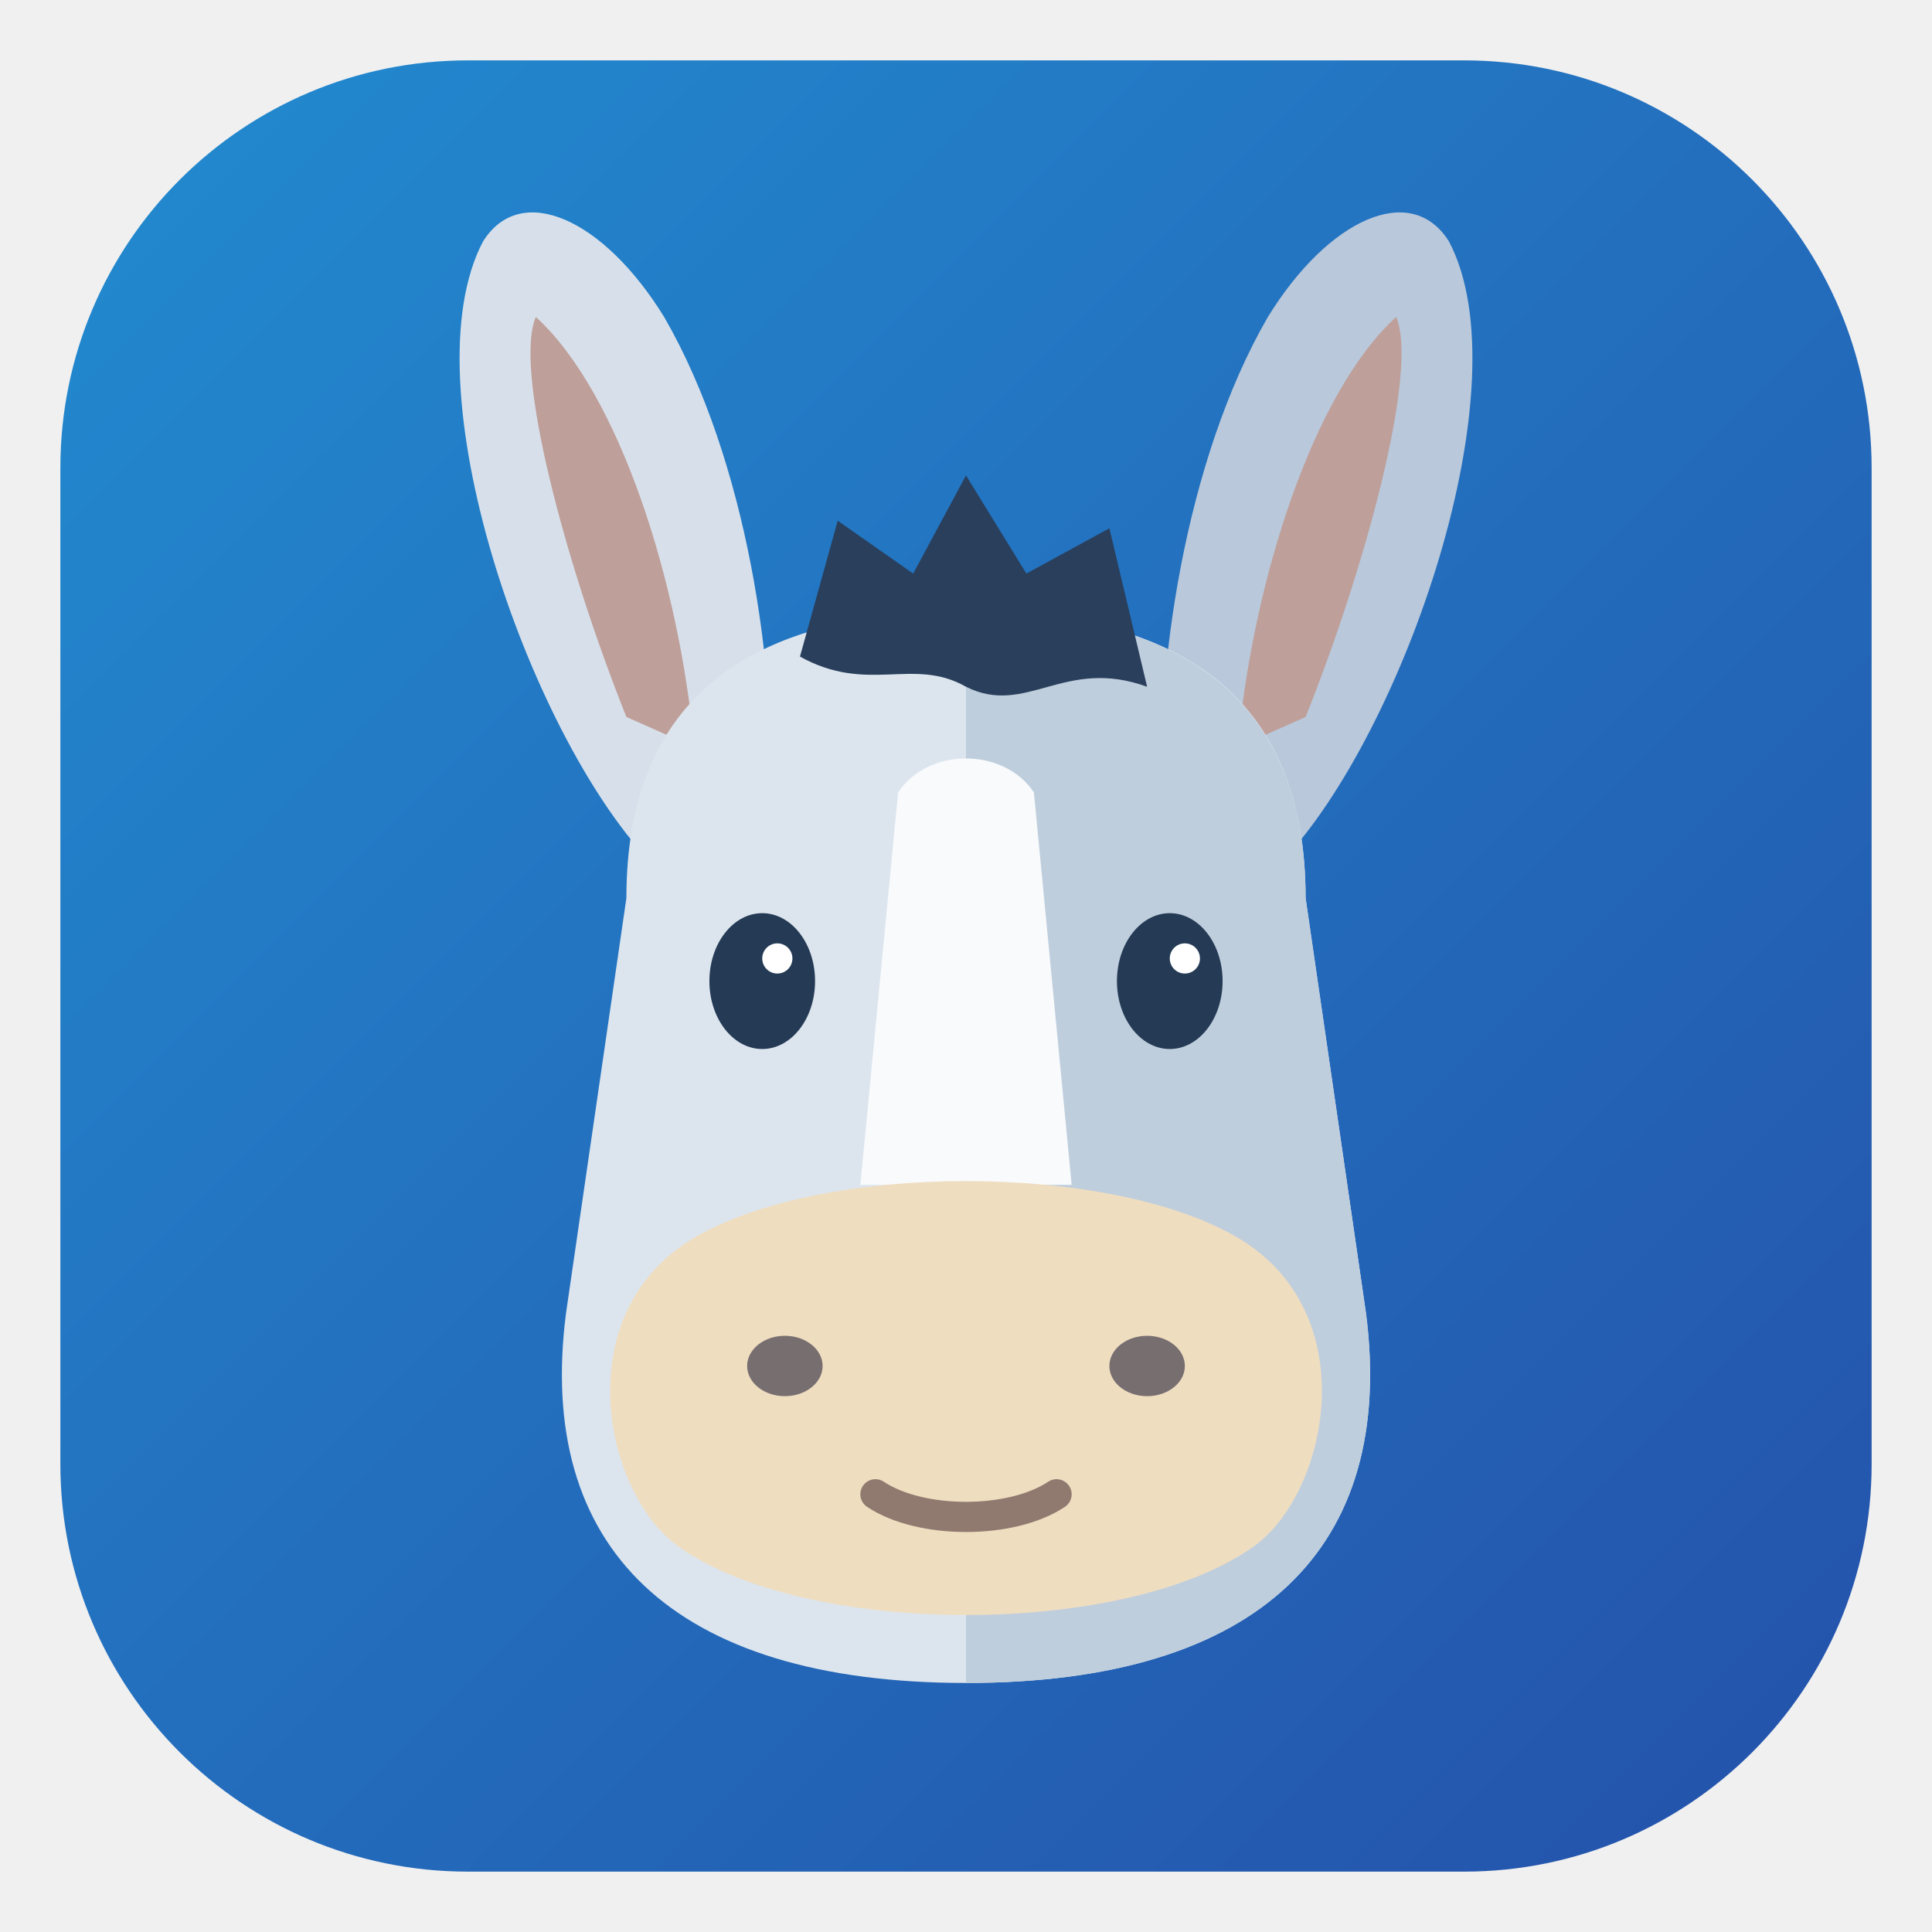
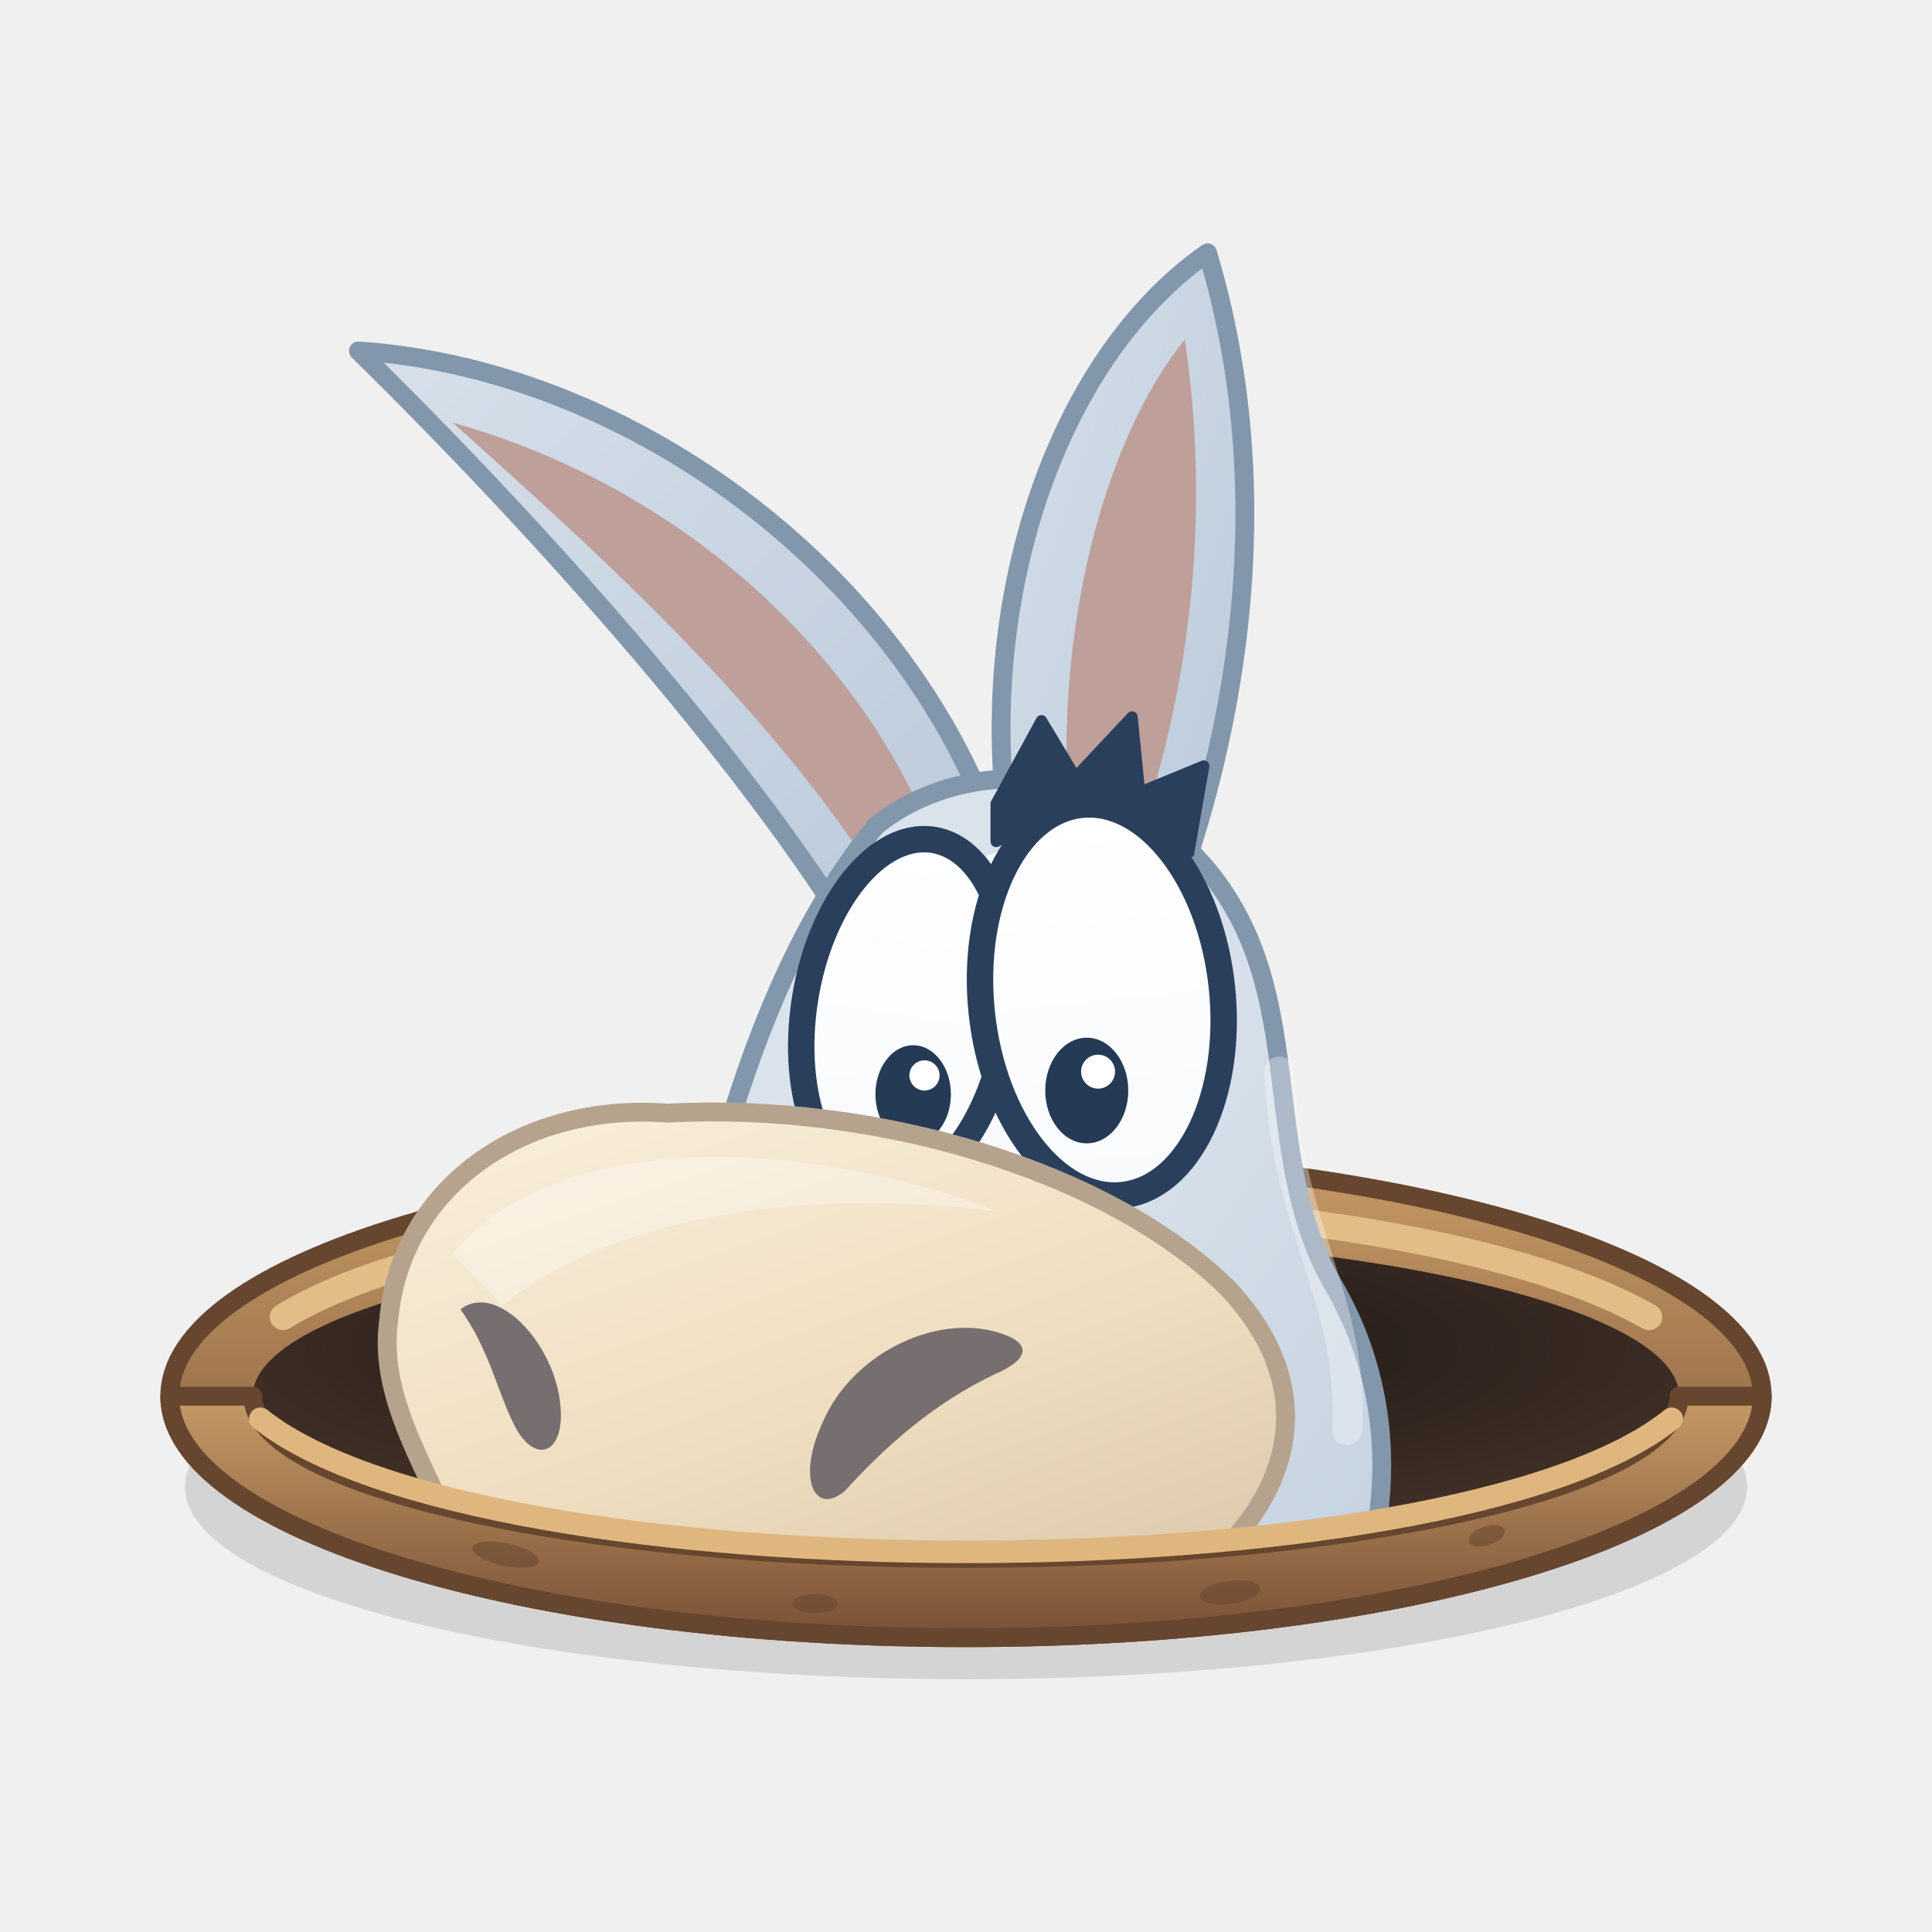
- <svg xmlns="http://www.w3.org/2000/svg" width="256" height="256" viewBox="0 0 256 256">
+ <svg xmlns="http://www.w3.org/2000/svg" width="512" height="512" viewBox="0 0 512 512" role="img" aria-labelledby="title description">
  <defs>
-     <linearGradient id="tile" x1="0" y1="0" x2="1" y2="1">
-       <stop offset="0" stop-color="#228BD0" />
-       <stop offset="1" stop-color="#2451AA" />
+     <linearGradient id="soil" x1="0" y1="0" x2="0" y2="1">
+       <stop offset="0" stop-color="#C69A66" />
+       <stop offset="1" stop-color="#795036" />
    </linearGradient>
+     <radialGradient id="hole" cx=".5" cy=".35" r=".7">
+       <stop offset="0" stop-color="#171515" />
+       <stop offset="1" stop-color="#493429" />
+     </radialGradient>
+     <linearGradient id="coat" x1="0" y1="0" x2="1" y2="1">
+       <stop offset="0" stop-color="#DCE5EE" />
+       <stop offset=".5" stop-color="#D7E0EA" />
+       <stop offset="1" stop-color="#BFCEDD" />
+     </linearGradient>
+     <linearGradient id="earCoat" x1="0" y1="0" x2="1" y2="1">
+       <stop offset="0" stop-color="#D7E0EA" />
+       <stop offset="1" stop-color="#B9C8DA" />
+     </linearGradient>
+     <linearGradient id="muzzle" x1=".2" y1="0" x2=".7" y2="1">
+       <stop offset="0" stop-color="#F8EDD9" />
+       <stop offset=".5" stop-color="#EFDDC0" />
+       <stop offset="1" stop-color="#D8C4A9" />
+     </linearGradient>
+     <linearGradient id="eye" x1="0" y1="0" x2="0" y2="1">
+       <stop offset="0" stop-color="#FFFFFF" />
+       <stop offset="1" stop-color="#F8FAFC" />
+     </linearGradient>
+     <clipPath id="aboveHole" clipPathUnits="userSpaceOnUse">
+       <path d="M0 0 H512 V330 H445                A189 43 0 0 1 67 330                H0 Z" />
+     </clipPath>
  </defs>
-   <rect x="8" y="8" width="240" height="240" rx="54" fill="url(#tile)" />
-   <path d="M86 114 C70 97 54 51 64 32 C69 24 80 29 88 42 C99 61 103 89 102 107 Z" fill="#D7E0EA" />
-   <path d="M170 114 C186 97 202 51 192 32 C187 24 176 29 168 42 C157 61 153 89 154 107 Z" fill="#B9C8DA" />
-   <path d="M83 95 C75 75 68 49 71 42 C82 52 90 77 92 99 Z" fill="#BE9F9A" />
-   <path d="M173 95 C181 75 188 49 185 42 C174 52 166 77 164 99 Z" fill="#BE9F9A" />
-   <path d="M83 119 C83 92 100 81 128 81 C156 81 173 92 173 119 L181 174 C185 205 167 223 128 223 C89 223 71 205 75 174 Z" fill="#DCE5EE" />
-   <path d="M128 81 C157 81 173 93 173 119 L181 174 C185 205 167 223 128 223 L128 81 Z" fill="#BFCEDD" />
-   <path d="M106 87 L111 69 L121 76 L128 63 L136 76 L147 70 L152 91 C141 87 136 95 128 91 C121 87 115 92 106 87 Z" fill="#293F5C" />
-   <path d="M119 105 C123 99 133 99 137 105 L142 157 L114 157 Z" fill="#F8FAFC" />
-   <ellipse cx="101" cy="130" rx="7" ry="9" fill="#243A55" />
-   <ellipse cx="155" cy="130" rx="7" ry="9" fill="#243A55" />
-   <circle cx="103" cy="127" r="2" fill="#FFFFFF" />
-   <circle cx="157" cy="127" r="2" fill="#FFFFFF" />
-   <path d="M92 164 C109 154 147 154 164 164 C181 174 176 198 166 205 C149 217 107 217 90 205 C80 198 75 174 92 164 Z" fill="#EFDDC0" />
-   <ellipse cx="104" cy="181" rx="5" ry="4" fill="#776E70" />
-   <ellipse cx="152" cy="181" rx="5" ry="4" fill="#776E70" />
-   <path d="M116 198 C122 202 134 202 140 198" fill="none" stroke="#907A70" stroke-width="4" stroke-linecap="round" />
+   <g transform="translate(0 40)">
+     <ellipse cx="256" cy="354" rx="207" ry="51" fill="#221B17" opacity=".13" />
+     <ellipse cx="256" cy="330" rx="211" ry="64" fill="url(#soil)" stroke="#67462F" stroke-width="5" />
+     <ellipse cx="256" cy="330" rx="189" ry="43" fill="url(#hole)" />
+     <path d="M75 309 C142 268 365 268 437 309" fill="none" stroke="#E2BD87" stroke-width="7" stroke-linecap="round" />
+     <g clip-path="url(#aboveHole)">
+       <g stroke="#8297AC" stroke-width="5" stroke-linejoin="round">
+         <path d="M233 220                  C207 173 151 108 95 53                  C169 58 242 114 265 185 Z" fill="url(#earCoat)" />
+         <path d="M235 197                  C204 146 152 101 120 72                  C184 90 231 137 249 187 Z" fill="#BE9F9A" stroke="none" />
+         <path d="M270 196                  C255 129 277 57 320 27                  C339 90 329 158 304 216 Z" fill="url(#earCoat)" />
+         <path d="M284 185                  C278 131 292 77 314 50                  C322 104 313 155 297 194 Z" fill="#BE9F9A" stroke="none" />
+       </g>
+       <path d="M232 179                C259 157 305 164 326 199                C345 230 335 268 353 300                C378 342 366 396 329 428                C304 451 250 452 218 428                C183 402 172 349 184 294                C194 248 209 207 232 179 Z" fill="url(#coat)" stroke="#8297AC" stroke-width="5" stroke-linejoin="round" />
+       <path d="M264 173                L276 151 L285 166 L300 150 L302 170                L319 163 L315 186                C301 176 282 173 264 183 Z" fill="#293F5C" stroke="#293F5C" stroke-width="3" stroke-linejoin="round" />
+       <path d="M339 244 C341 286 359 305 357 339" fill="none" stroke="#F8FAFC" stroke-width="8" stroke-linecap="round" opacity=".35" />
+       <path d="M258 190                C264 183 274 184 279 192                L283 283 L254 283 Z" fill="#F8FAFC" />
+       <g stroke="#293F5C" stroke-width="7">
+         <ellipse cx="240" cy="229" rx="27" ry="47" transform="rotate(9 240 229)" fill="url(#eye)" />
+         <ellipse cx="292" cy="225" rx="32" ry="52" transform="rotate(-6 292 225)" fill="url(#eye)" />
+       </g>
+       <ellipse cx="242" cy="250" rx="10" ry="13" fill="#243A55" />
+       <ellipse cx="288" cy="249" rx="11" ry="14" fill="#243A55" />
+       <circle cx="245" cy="245" r="4" fill="#FFFFFF" />
+       <circle cx="291" cy="244" r="4.5" fill="#FFFFFF" />
+       <path d="M177 255                C138 252 106 275 103 310                C100 332 115 351 121 370                C128 397 153 414 190 417                C235 423 290 403 321 374                C346 351 347 324 325 301                C293 270 232 252 177 255 Z" fill="url(#muzzle)" stroke="#B6A38D" stroke-width="5" stroke-linejoin="round" />
+       <path d="M120 292                C151 256 221 264 264 281                C216 275 164 281 133 306 Z" fill="#FFFFFF" opacity=".3" />
+       <path d="M122 307                C131 300 145 314 148 329                C151 344 143 349 137 339                C132 330 130 318 122 307 Z" fill="#776E70" />
+       <path d="M218 337                C226 318 250 307 267 314                C274 317 271 321 264 324                C247 332 234 344 224 355                C216 362 211 352 218 337 Z" fill="#776E70" />
+     </g>
+     <path d="M45 330              A211 64 0 0 0 467 330              L445 330              A189 43 0 0 1 67 330 Z" fill="url(#soil)" stroke="#67462F" stroke-width="5" stroke-linejoin="round" />
+     <path d="M69 336 C128 383 385 383 443 336" fill="none" stroke="#DFB77E" stroke-width="6" stroke-linecap="round" />
+     <g fill="#67462F" opacity=".55">
+       <ellipse cx="134" cy="372" rx="9" ry="3" transform="rotate(12 134 372)" />
+       <ellipse cx="216" cy="385" rx="6" ry="2.5" />
+       <ellipse cx="326" cy="382" rx="8" ry="3" transform="rotate(-8 326 382)" />
+       <ellipse cx="394" cy="367" rx="5" ry="2.5" transform="rotate(-18 394 367)" />
+     </g>
+   </g>
</svg>
